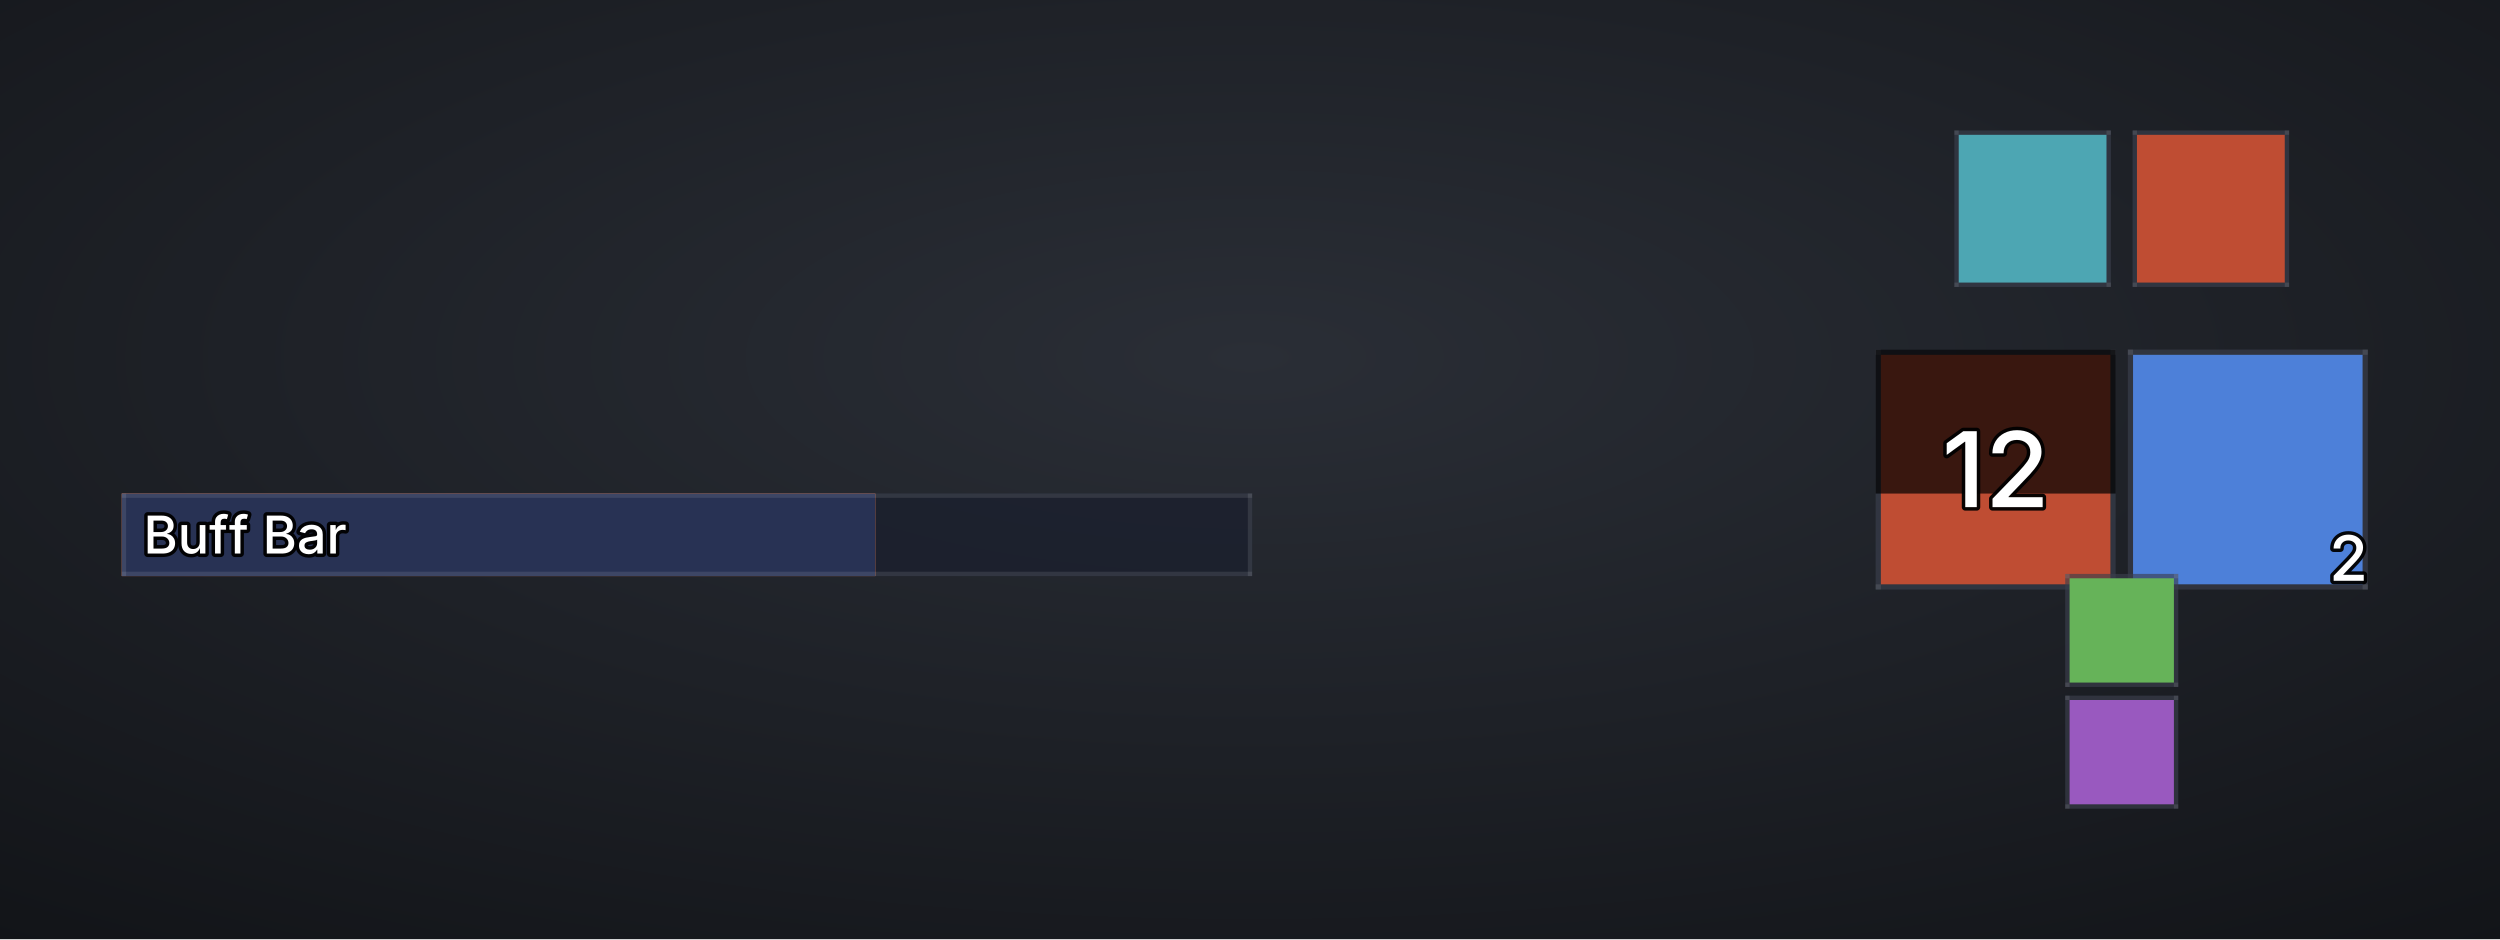
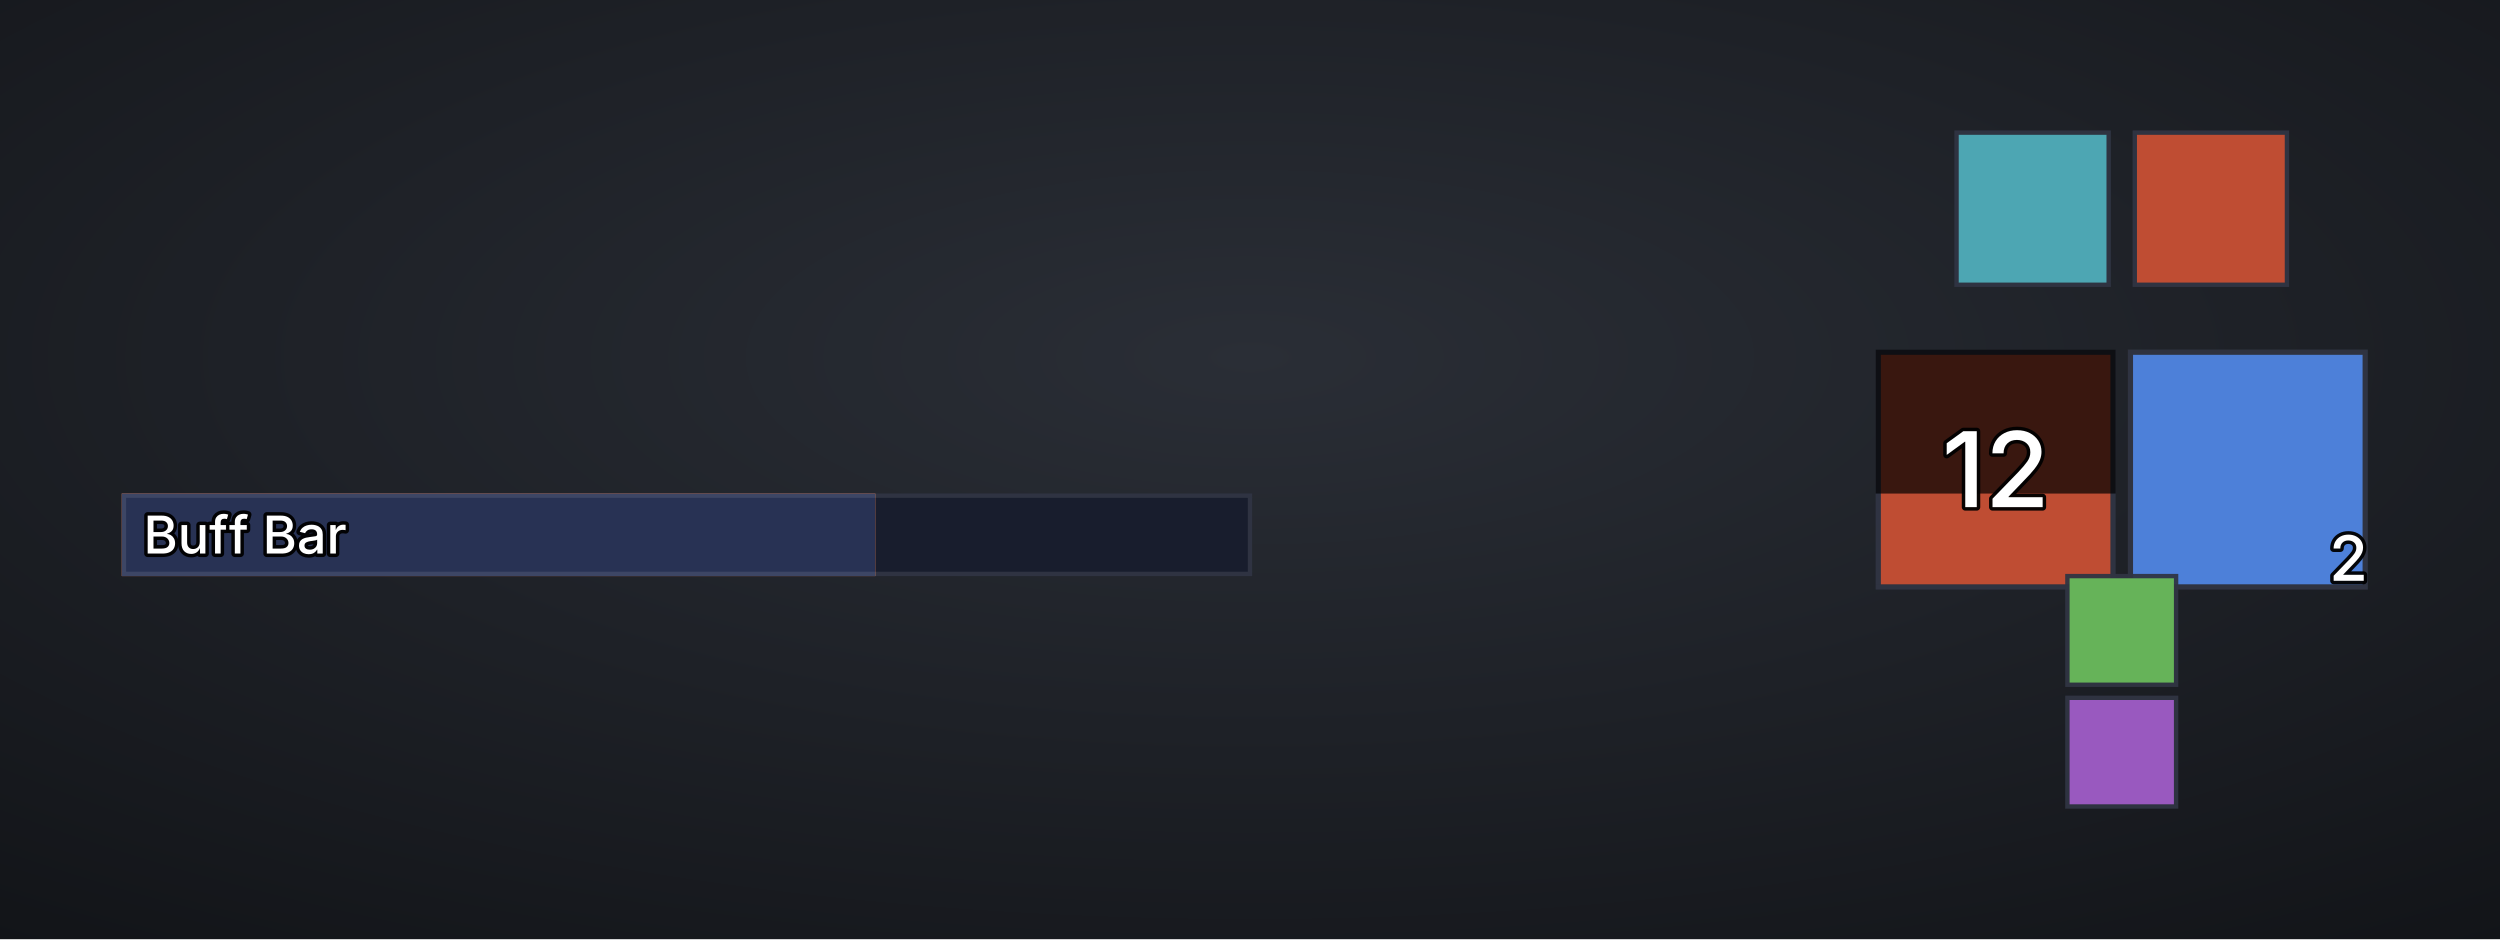
<svg xmlns="http://www.w3.org/2000/svg" width="575" height="216" viewBox="0 0 575 216">
  <defs>
    <radialGradient id="bg" cx="50%" cy="38%" r="80%">
      <stop offset="0" stop-color="#2a2e36" />
      <stop offset="1" stop-color="#121418" />
    </radialGradient>
    <path id="gInter-Mediumttf-1342" d="M685 -1490L685 0L459 0L459 -1283L449 -1283L95 -1025L95 -1254L421 -1490Z" />
    <path id="gInter-Mediumttf-1343" d="M144 0L144 -165L650 -688Q766 -810 826 -895Q886 -980 886 -1078Q886 -1190 810.5 -1254.5Q735 -1319 622 -1319Q503 -1319 432 -1247.5Q361 -1176 361 -1056L142 -1056Q142 -1192 205 -1294.5Q268 -1397 377.5 -1453.5Q487 -1510 626 -1510Q768 -1510 875.5 -1454Q983 -1398 1044 -1302.5Q1105 -1207 1105 -1086Q1105 -1005 1074.5 -926.5Q1044 -848 967.5 -750Q891 -652 752 -512L460 -207L460 -195L1128 -195L1128 0Z" />
    <path id="gInter-Mediumttf-65" d="M165 0L165 -1490L714 -1490Q872 -1490 976 -1438Q1080 -1386 1131.5 -1297.5Q1183 -1209 1183 -1099Q1183 -959 1109 -884.5Q1035 -810 931 -784L931 -769Q1006 -765 1077 -721.5Q1148 -678 1194.5 -597Q1241 -516 1241 -402Q1241 -287 1187.5 -196Q1134 -105 1022.5 -52.5Q911 0 738 0ZM393 -196L715 -196Q876 -196 945.5 -258Q1015 -320 1015 -413Q1015 -518 936.5 -593.5Q858 -669 724 -669L393 -669ZM393 -845L692 -845Q805 -845 882 -909Q959 -973 959 -1080Q959 -1172 894.5 -1233.5Q830 -1295 698 -1295L393 -1295Z" />
    <path id="gInter-Mediumttf-915" d="M529 14Q358 14 253 -93.5Q148 -201 148 -408L148 -1118L368 -1118L368 -435Q368 -314 431.5 -246Q495 -178 604 -178Q716 -178 790 -250.5Q864 -323 864 -456L864 -1118L1085 -1118L1085 0L874 0L873 -217Q820 -95 732.5 -40.5Q645 14 529 14Z" />
    <path id="gInter-Mediumttf-647" d="M702 -1118L702 -939L452 -939L452 0L232 0L232 -939L20 -939L20 -1118L232 -1118L232 -1246Q232 -1350 278.5 -1420Q325 -1490 400.5 -1525Q476 -1560 565 -1560Q631 -1560 678.5 -1549.5Q726 -1539 749 -1530L698 -1352Q682 -1356 658 -1362Q634 -1368 600 -1368Q521 -1368 486.5 -1329Q452 -1290 452 -1216L452 -1118Z" />
    <path id="gInter-Mediumttf-1777" d="" />
    <path id="gInter-Mediumttf-507" d="M461 25Q354 25 268.5 -14.5Q183 -54 133 -130Q83 -206 83 -316Q83 -411 120 -472.5Q157 -534 219 -569.5Q281 -605 357.5 -623Q434 -641 513 -650Q661 -667 728 -679.5Q795 -692 795 -751L795 -757Q795 -850 740.5 -901.5Q686 -953 581 -953Q471 -953 408 -905Q345 -857 322 -800L115 -854Q153 -954 224 -1015Q295 -1076 386.5 -1104Q478 -1132 578 -1132Q645 -1132 721 -1116Q797 -1100 864 -1058.5Q931 -1017 973 -940Q1015 -863 1015 -742L1015 0L802 0L802 -153L791 -153Q758 -87 677.5 -31Q597 25 461 25ZM510 -152Q599 -152 663 -187.5Q727 -223 761.5 -280Q796 -337 796 -403L796 -546Q780 -530 727.5 -518.5Q675 -507 617 -499Q559 -491 525 -487Q432 -474 365.5 -436.5Q299 -399 299 -313Q299 -233 358.5 -192.5Q418 -152 510 -152Z" />
    <path id="gInter-Mediumttf-852" d="M148 0L148 -1118L361 -1118L361 -938L373 -938Q403 -1029 480.5 -1081.5Q558 -1134 656 -1134Q677 -1134 704.5 -1132Q732 -1130 749 -1128L749 -918Q737 -921 703 -925.5Q669 -930 634 -930Q519 -930 443.5 -859.5Q368 -789 368 -679L368 0Z" />
    <mask id="p0m0" maskUnits="userSpaceOnUse" x="432.6" y="81.6" width="52.8" height="52.8">
      <rect x="432.6" y="81.6" width="52.8" height="52.8" fill="#fff" />
    </mask>
    <mask id="p0m1" maskUnits="userSpaceOnUse" x="490.6" y="81.6" width="52.8" height="52.8">
      <rect x="490.6" y="81.6" width="52.8" height="52.8" fill="#fff" />
    </mask>
    <mask id="p0m2" maskUnits="userSpaceOnUse" x="476" y="133" width="24" height="24">
      <rect x="476" y="133" width="24" height="24" fill="#fff" />
    </mask>
    <mask id="p0m3" maskUnits="userSpaceOnUse" x="476" y="161" width="24" height="24">
      <rect x="476" y="161" width="24" height="24" fill="#fff" />
    </mask>
    <mask id="p0m4" maskUnits="userSpaceOnUse" x="450.5" y="31" width="34" height="34">
      <rect x="450.5" y="31" width="34" height="34" fill="#fff" />
    </mask>
    <mask id="p0m5" maskUnits="userSpaceOnUse" x="491.5" y="31" width="34" height="34">
      <rect x="491.5" y="31" width="34" height="34" fill="#fff" />
    </mask>
  </defs>
  <rect width="100%" height="100%" fill="url(#bg)" />
  <g transform="translate(0 0)">
-     <rect x="431.4" y="80.4" width="55.2" height="55.2" fill="rgb(24,29,45)" fill-opacity="0.6" />
+     <rect x="431.4" y="80.4" width="55.2" height="55.2" fill="rgb(24,29,45)" fill-opacity="0.94" />
    <rect x="429" y="78" width="60" height="60" fill="rgb(191,77,51)" fill-opacity="1" mask="url(#p0m0)" />
    <rect x="431.4" y="80.4" width="55.2" height="1.2" fill="rgb(255,255,255)" fill-opacity="0.1" />
    <rect x="431.4" y="134.4" width="55.2" height="1.2" fill="rgb(255,255,255)" fill-opacity="0.1" />
-     <rect x="431.4" y="80.4" width="1.2" height="55.2" fill="rgb(255,255,255)" fill-opacity="0.1" />
-     <rect x="485.4" y="80.4" width="1.2" height="55.2" fill="rgb(255,255,255)" fill-opacity="0.1" />
-     <rect x="489.4" y="80.4" width="55.2" height="55.2" fill="rgb(24,29,45)" fill-opacity="0.6" />
+     <rect x="431.4" y="81.6" width="1.2" height="52.8" fill="rgb(255,255,255)" fill-opacity="0.1" />
+     <rect x="485.4" y="81.6" width="1.2" height="52.8" fill="rgb(255,255,255)" fill-opacity="0.1" />
+     <rect x="489.4" y="80.4" width="55.2" height="55.2" fill="rgb(24,29,45)" fill-opacity="0.94" />
    <rect x="487" y="78" width="60" height="60" fill="rgb(77,128,217)" fill-opacity="1" mask="url(#p0m1)" />
    <rect x="489.4" y="80.4" width="55.2" height="1.2" fill="rgb(255,255,255)" fill-opacity="0.1" />
    <rect x="489.4" y="134.4" width="55.2" height="1.2" fill="rgb(255,255,255)" fill-opacity="0.1" />
-     <rect x="489.4" y="80.4" width="1.2" height="55.2" fill="rgb(255,255,255)" fill-opacity="0.1" />
-     <rect x="543.4" y="80.4" width="1.2" height="55.2" fill="rgb(255,255,255)" fill-opacity="0.1" />
-     <rect x="475" y="132" width="26" height="26" fill="rgb(24,29,45)" fill-opacity="0.6" />
+     <rect x="489.4" y="81.6" width="1.2" height="52.8" fill="rgb(255,255,255)" fill-opacity="0.1" />
+     <rect x="543.4" y="81.6" width="1.2" height="52.8" fill="rgb(255,255,255)" fill-opacity="0.1" />
+     <rect x="475" y="132" width="26" height="26" fill="rgb(24,29,45)" fill-opacity="0.94" />
    <rect x="473" y="130" width="30" height="30" fill="rgb(102,179,89)" fill-opacity="1" mask="url(#p0m2)" />
    <rect x="475" y="132" width="26" height="1" fill="rgb(255,255,255)" fill-opacity="0.1" />
    <rect x="475" y="157" width="26" height="1" fill="rgb(255,255,255)" fill-opacity="0.1" />
-     <rect x="475" y="132" width="1" height="26" fill="rgb(255,255,255)" fill-opacity="0.1" />
-     <rect x="500" y="132" width="1" height="26" fill="rgb(255,255,255)" fill-opacity="0.1" />
-     <rect x="475" y="160" width="26" height="26" fill="rgb(24,29,45)" fill-opacity="0.6" />
+     <rect x="475" y="133" width="1" height="24" fill="rgb(255,255,255)" fill-opacity="0.1" />
+     <rect x="500" y="133" width="1" height="24" fill="rgb(255,255,255)" fill-opacity="0.1" />
+     <rect x="475" y="160" width="26" height="26" fill="rgb(24,29,45)" fill-opacity="0.94" />
    <rect x="473" y="158" width="30" height="30" fill="rgb(153,89,191)" fill-opacity="1" mask="url(#p0m3)" />
    <rect x="475" y="160" width="26" height="1" fill="rgb(255,255,255)" fill-opacity="0.1" />
    <rect x="475" y="185" width="26" height="1" fill="rgb(255,255,255)" fill-opacity="0.1" />
-     <rect x="475" y="160" width="1" height="26" fill="rgb(255,255,255)" fill-opacity="0.1" />
-     <rect x="500" y="160" width="1" height="26" fill="rgb(255,255,255)" fill-opacity="0.1" />
-     <rect x="449.5" y="30" width="36" height="36" fill="rgb(24,29,45)" fill-opacity="0.6" />
+     <rect x="475" y="161" width="1" height="24" fill="rgb(255,255,255)" fill-opacity="0.1" />
+     <rect x="500" y="161" width="1" height="24" fill="rgb(255,255,255)" fill-opacity="0.1" />
+     <rect x="449.5" y="30" width="36" height="36" fill="rgb(24,29,45)" fill-opacity="0.94" />
    <rect x="447.5" y="28" width="40" height="40" fill="rgb(77,166,179)" fill-opacity="1" mask="url(#p0m4)" />
    <rect x="449.5" y="30" width="36" height="1" fill="rgb(255,255,255)" fill-opacity="0.1" />
    <rect x="449.5" y="65" width="36" height="1" fill="rgb(255,255,255)" fill-opacity="0.1" />
-     <rect x="449.5" y="30" width="1" height="36" fill="rgb(255,255,255)" fill-opacity="0.1" />
-     <rect x="484.5" y="30" width="1" height="36" fill="rgb(255,255,255)" fill-opacity="0.1" />
-     <rect x="490.5" y="30" width="36" height="36" fill="rgb(24,29,45)" fill-opacity="0.6" />
+     <rect x="449.5" y="31" width="1" height="34" fill="rgb(255,255,255)" fill-opacity="0.1" />
+     <rect x="484.5" y="31" width="1" height="34" fill="rgb(255,255,255)" fill-opacity="0.1" />
+     <rect x="490.5" y="30" width="36" height="36" fill="rgb(24,29,45)" fill-opacity="0.94" />
    <rect x="488.5" y="28" width="40" height="40" fill="rgb(191,77,51)" fill-opacity="1" mask="url(#p0m5)" />
    <rect x="490.5" y="30" width="36" height="1" fill="rgb(255,255,255)" fill-opacity="0.1" />
    <rect x="490.5" y="65" width="36" height="1" fill="rgb(255,255,255)" fill-opacity="0.1" />
-     <rect x="490.5" y="30" width="1" height="36" fill="rgb(255,255,255)" fill-opacity="0.1" />
-     <rect x="525.5" y="30" width="1" height="36" fill="rgb(255,255,255)" fill-opacity="0.1" />
+     <rect x="490.5" y="31" width="1" height="34" fill="rgb(255,255,255)" fill-opacity="0.1" />
+     <rect x="525.5" y="31" width="1" height="34" fill="rgb(255,255,255)" fill-opacity="0.1" />
    <rect x="431.4" y="80.4" width="55.2" height="33.12" fill="rgb(0,0,0)" fill-opacity="0.7" />
    <g transform="translate(446.63 116.64) scale(0.011719)" fill="rgb(255,255,255)" fill-opacity="1" stroke="#000" stroke-opacity="0.95" stroke-width="136.53" stroke-linejoin="round" paint-order="stroke">
      <use href="#gInter-Mediumttf-1342" x="0" />
      <use href="#gInter-Mediumttf-1343" x="850" />
    </g>
    <g transform="translate(535.73 133.58) scale(0.007031)" fill="rgb(255,255,255)" fill-opacity="1" stroke="#000" stroke-opacity="0.95" stroke-width="227.56" stroke-linejoin="round" paint-order="stroke">
      <use href="#gInter-Mediumttf-1343" x="0" />
    </g>
-     <rect x="28" y="113.5" width="260" height="19" fill="rgb(24,29,45)" fill-opacity="0.6" />
+     <rect x="28" y="113.5" width="260" height="19" fill="rgb(24,29,45)" fill-opacity="0.94" />
    <rect x="28" y="113.5" width="173.33" height="19" fill="rgb(255,128,64)" fill-opacity="1" />
    <rect x="28" y="113.5" width="173.33" height="19" fill="rgb(40,50,84)" fill-opacity="1" />
    <g transform="translate(33 127.32) scale(0.005859)" fill="rgb(255,255,255)" fill-opacity="1" stroke="#000" stroke-opacity="0.95" stroke-width="273.07" stroke-linejoin="round" paint-order="stroke">
      <use href="#gInter-Mediumttf-65" x="0" />
      <use href="#gInter-Mediumttf-915" x="1345" />
      <use href="#gInter-Mediumttf-647" x="2577" />
      <use href="#gInter-Mediumttf-647" x="3354" />
      <use href="#gInter-Mediumttf-65" x="4677" />
      <use href="#gInter-Mediumttf-507" x="6022" />
      <use href="#gInter-Mediumttf-852" x="7185" />
    </g>
    <rect x="28" y="113.5" width="260" height="1" fill="rgb(255,255,255)" fill-opacity="0.1" />
    <rect x="28" y="131.5" width="260" height="1" fill="rgb(255,255,255)" fill-opacity="0.1" />
-     <rect x="28" y="113.5" width="1" height="19" fill="rgb(255,255,255)" fill-opacity="0.1" />
-     <rect x="287" y="113.5" width="1" height="19" fill="rgb(255,255,255)" fill-opacity="0.1" />
+     <rect x="28" y="114.5" width="1" height="17" fill="rgb(255,255,255)" fill-opacity="0.1" />
+     <rect x="287" y="114.5" width="1" height="17" fill="rgb(255,255,255)" fill-opacity="0.1" />
  </g>
</svg>
